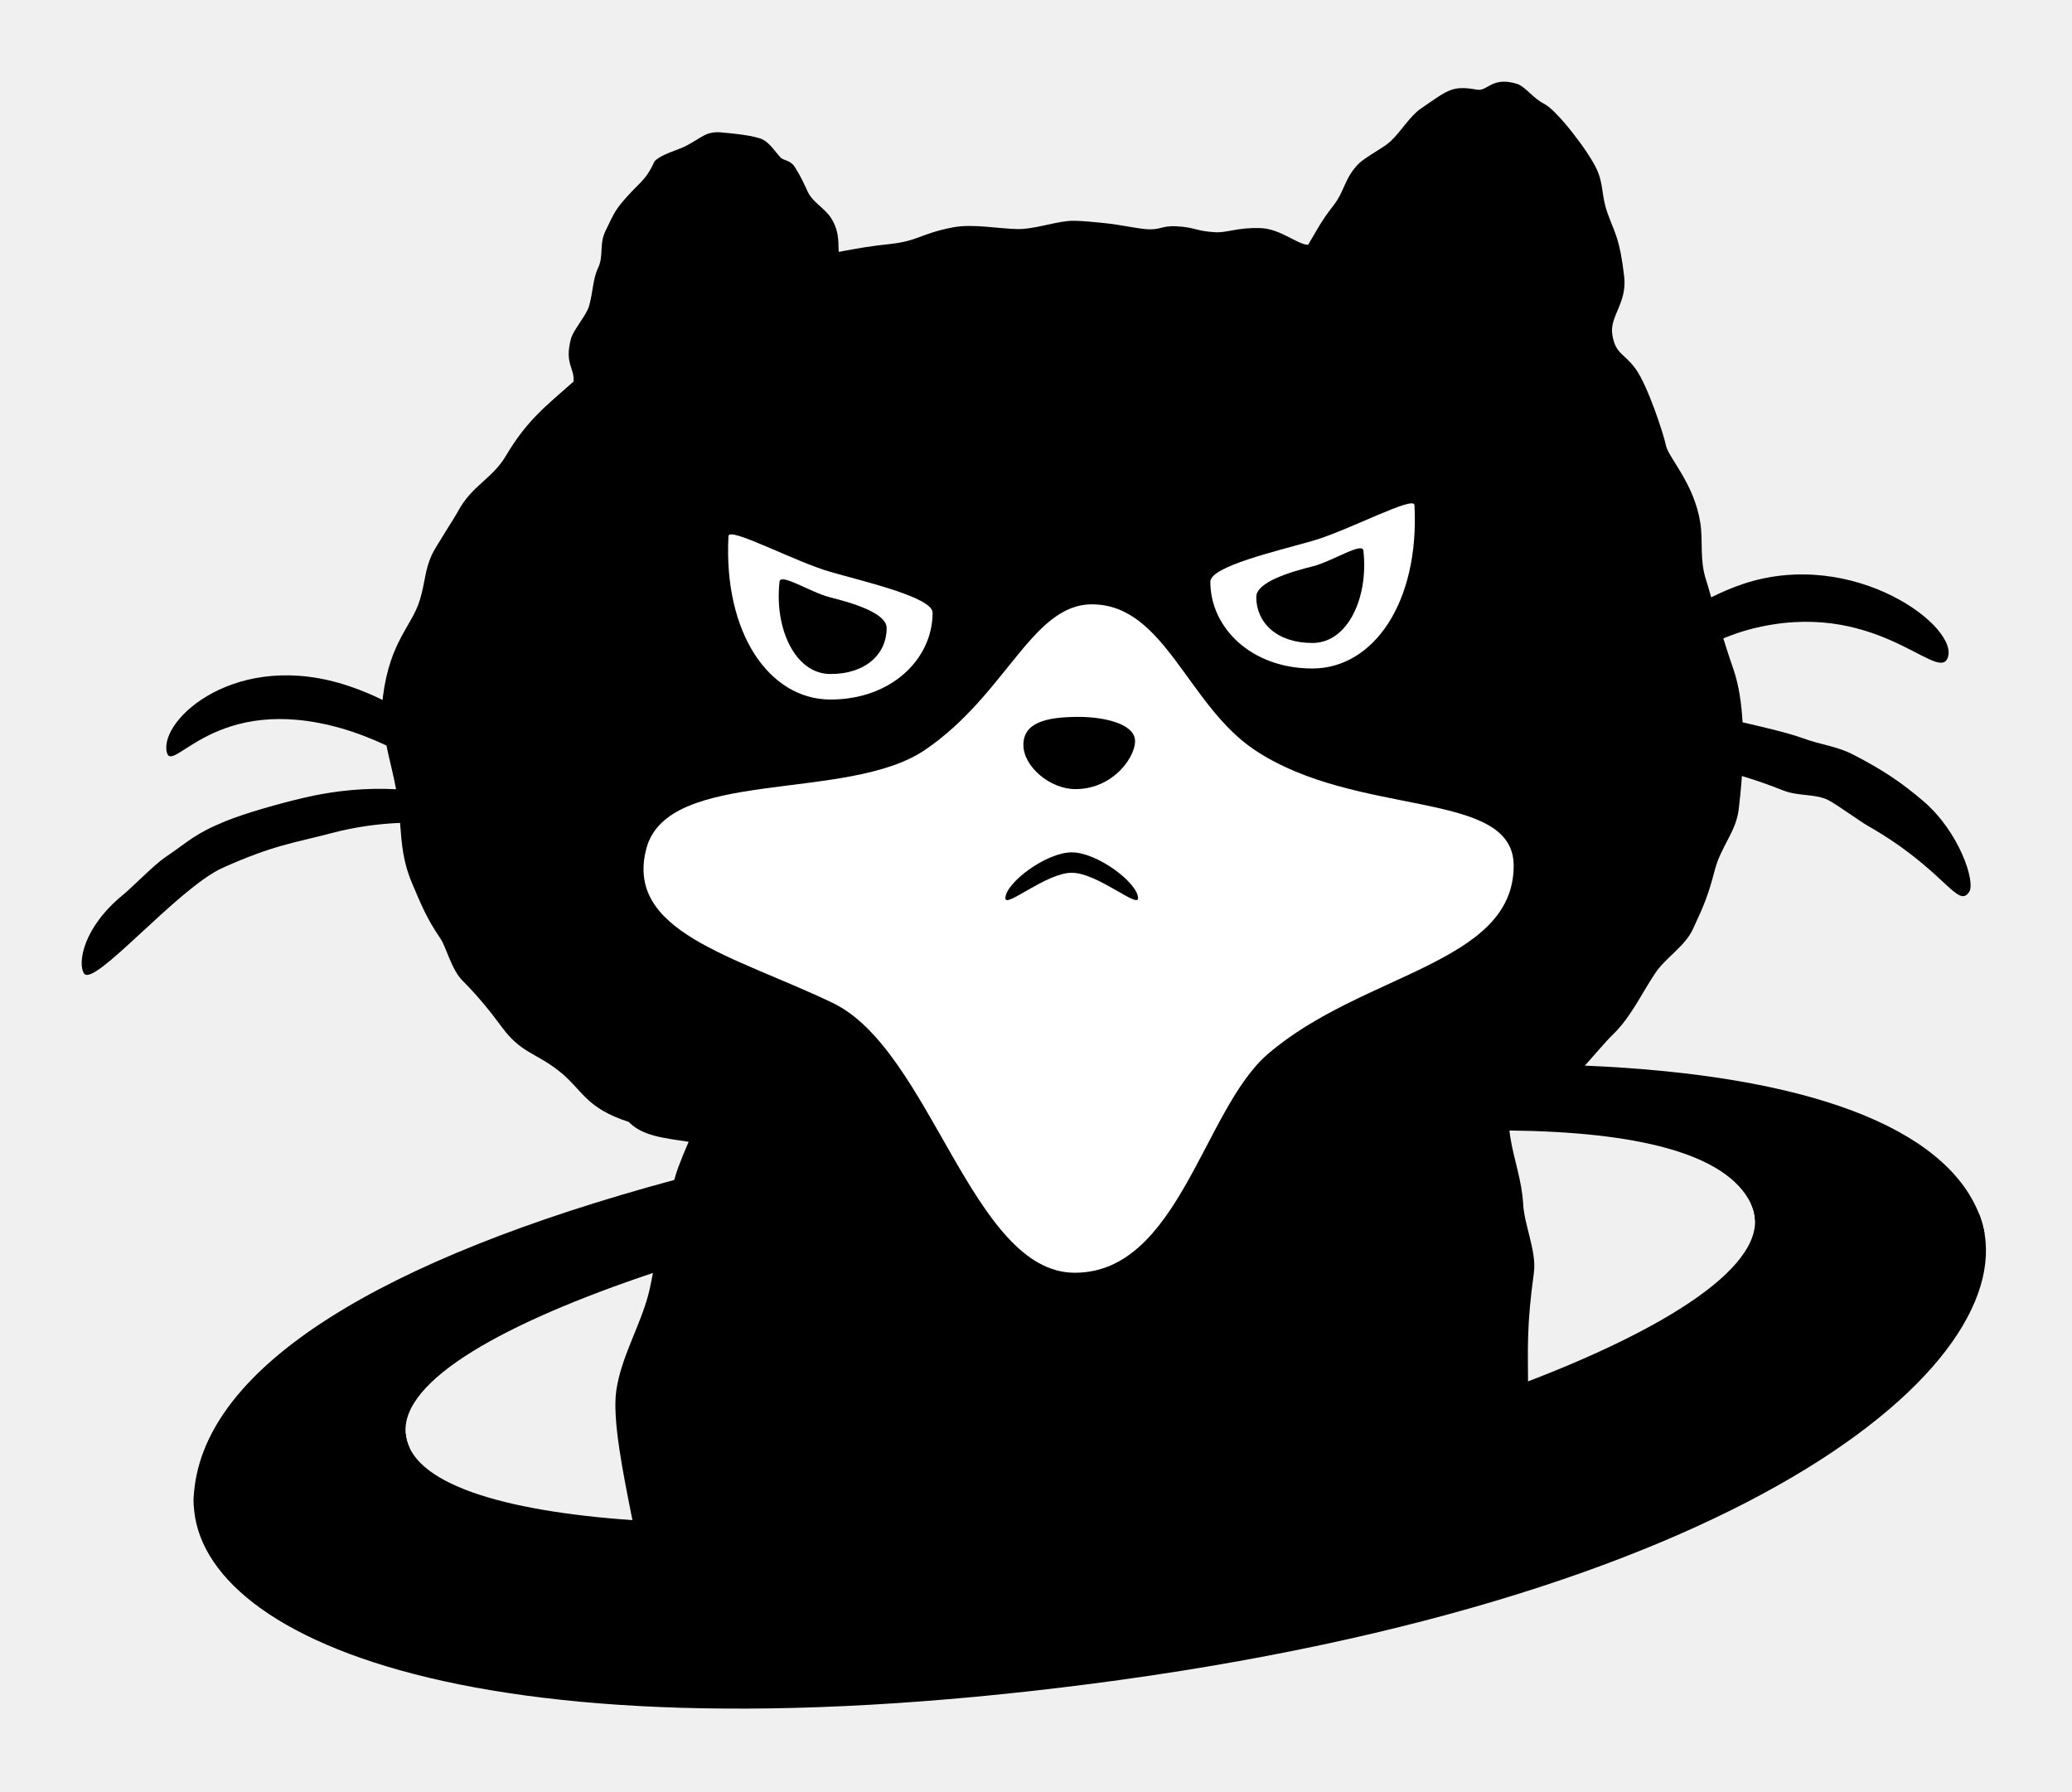
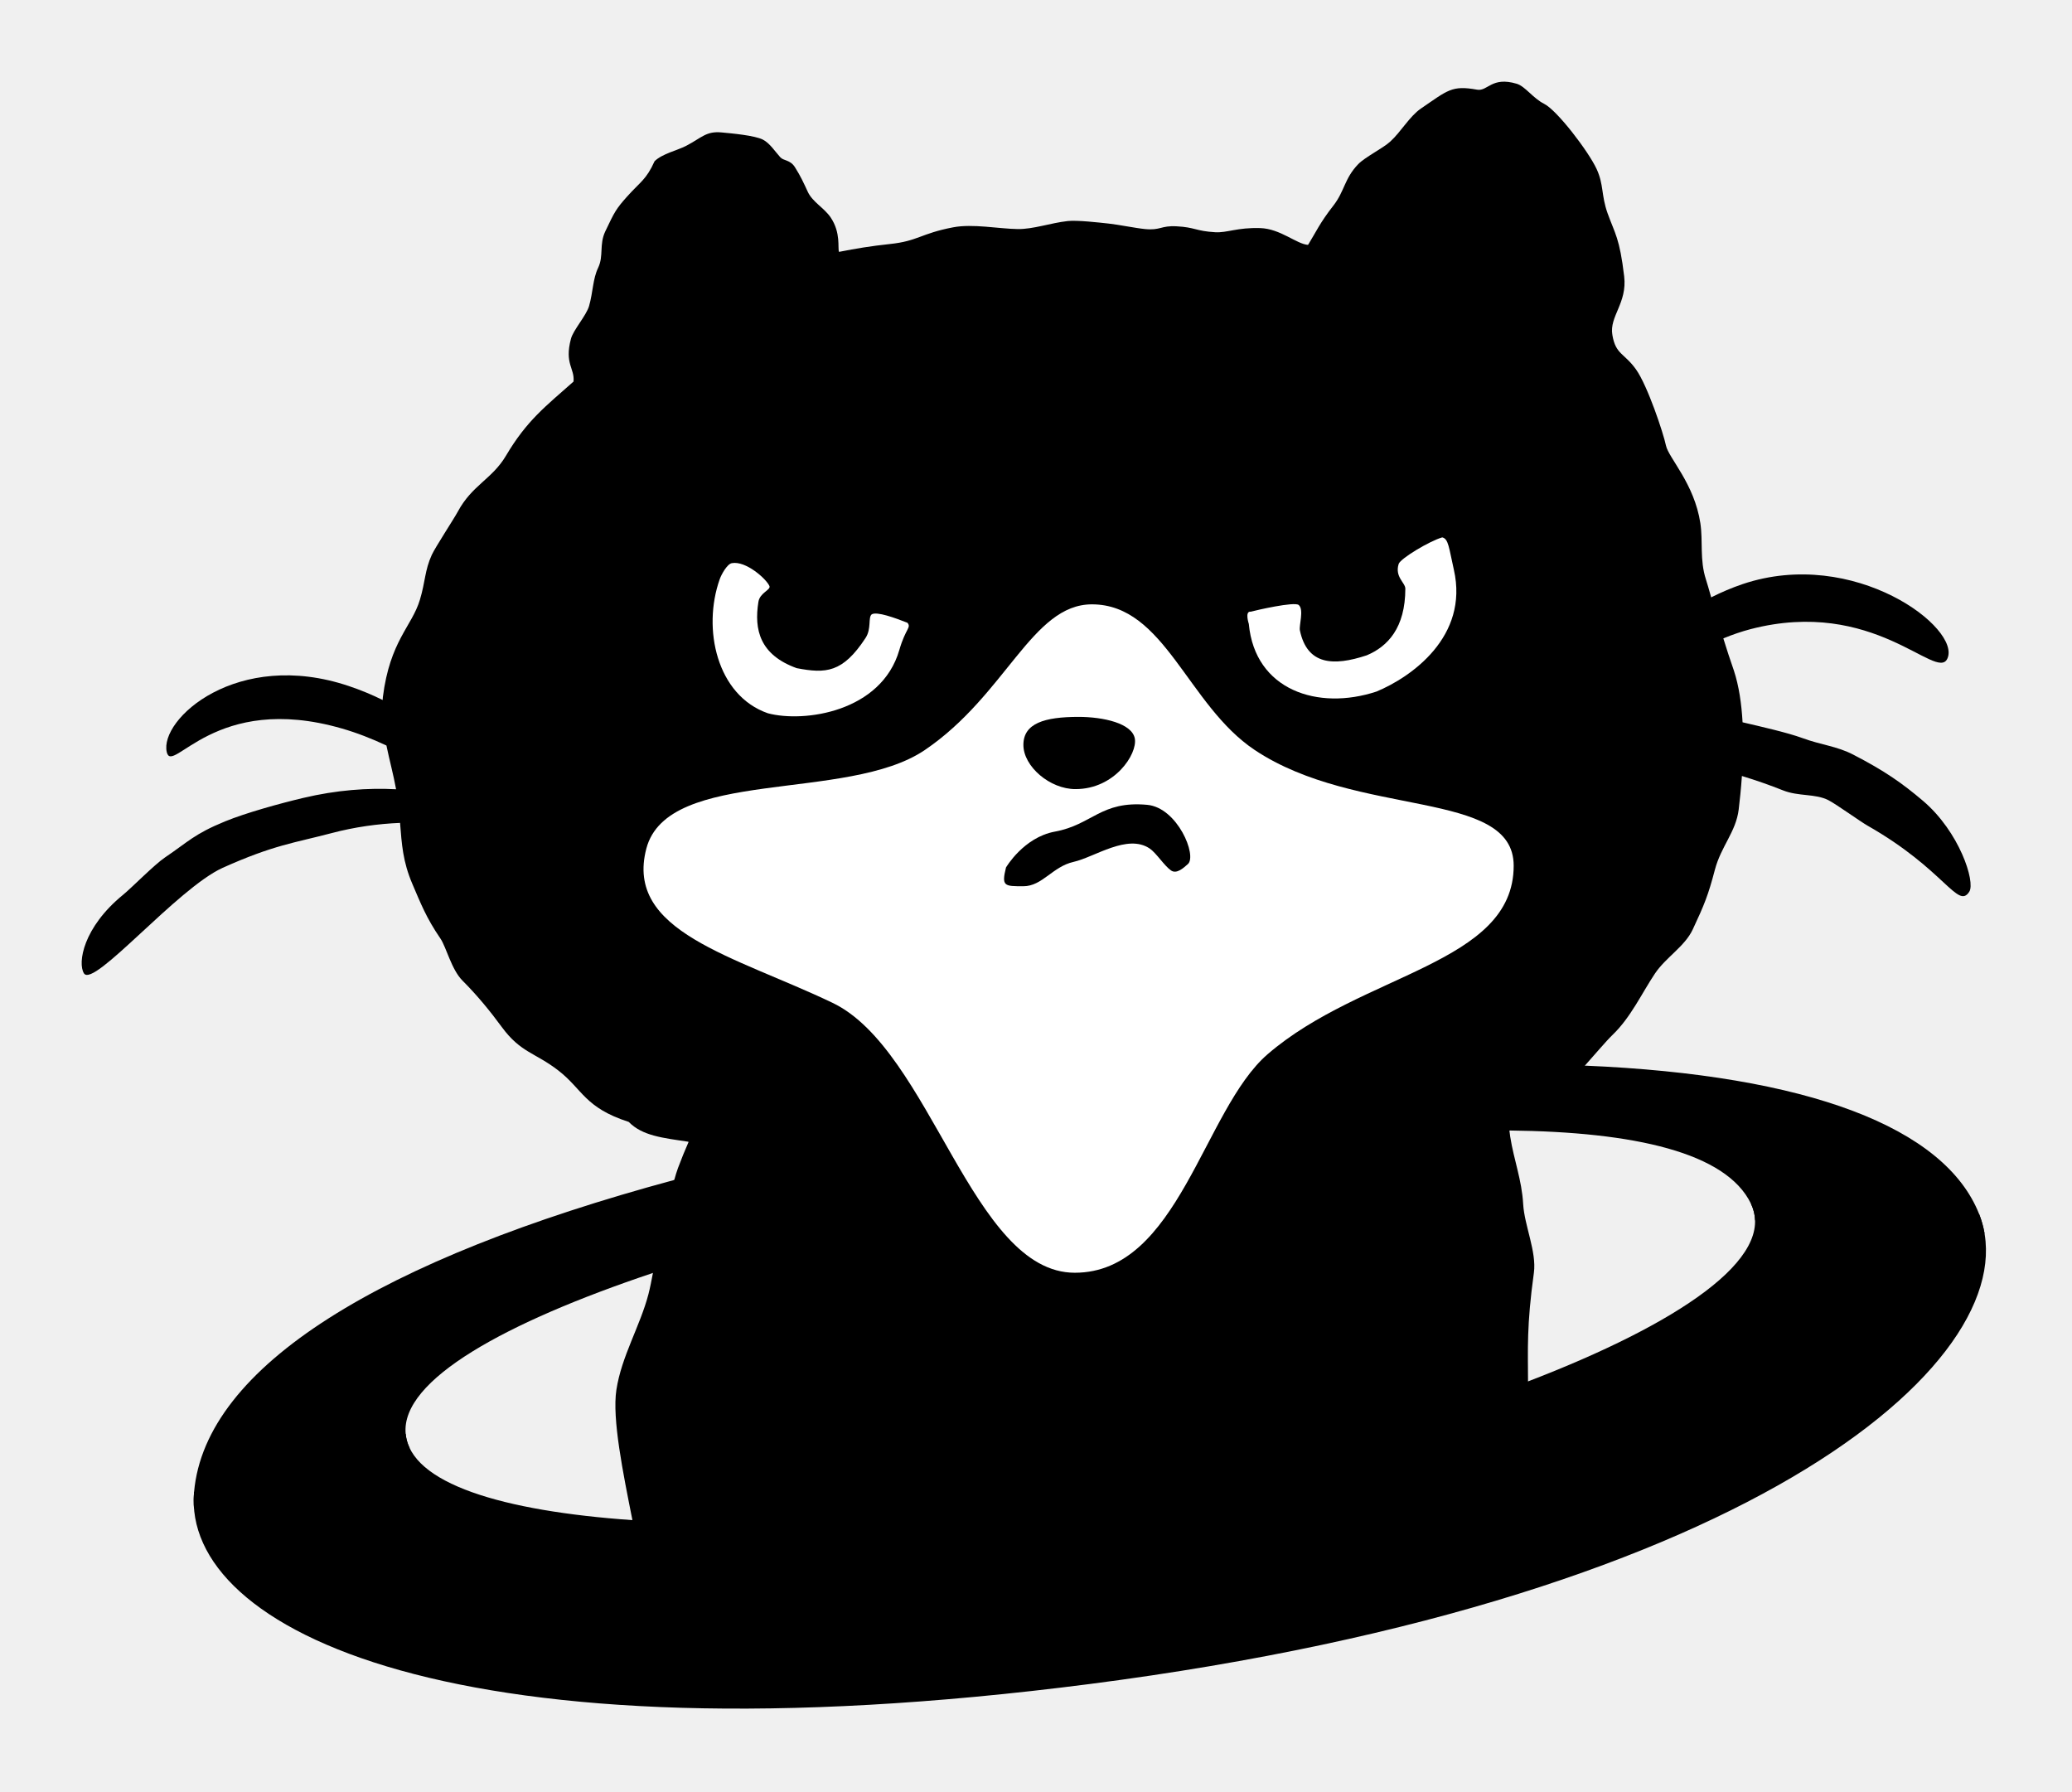
<svg xmlns="http://www.w3.org/2000/svg" viewBox="0 0 406 351" width="406" height="351">
  <path d="M38.03 292.31C40.22 267.64 74.78 246.67 132.12 231.19C186 216 256 206 310.55 208.79C354.19 210.63 381.1 220.87 387.81 237.89C388.29 239.12 388.65 240.39 388.87 241.7L343.9 239.09C343.86 237.98 343.59 236.89 343.08 235.82C338.27 225.84 320.32 221.77 295.76 221.5C241 221 176 232 127.94 249.41C99.11 259.08 78.49 270.34 79.49 280.92C79.58 281.89 79.84 282.83 80.27 283.71L38.01 295.56C37.93 294.48 37.93 293.39 38.03 292.31Z" fill="#000000" transform="matrix(1 0 0 1 0 0)" />
  <path d="M310.55 208.79C266 201 180 201 131 213C131 218 132 222 134.94 223.71C134.23 225.33 133.53 227.02 132.85 228.85C132.58 229.58 132.35 230.37 132.12 231.19C130 238 129 244 127.94 249.41C127.67 250.86 127.39 252.28 127.06 253.57C125.43 259.82 121.78 265.74 120.78 272.31C119.91 277.97 122.09 288.62 123.92 297.84C125 306 126 314 128 318C176 318 256 300 299.41 292L299.41 270.66C299.4 264.41 299.12 259.74 300.56 249.37C301.12 245.26 298.69 240.08 298.46 235.92C298.19 231.14 296.63 227.27 295.92 222.7C295.86 222.31 295.81 221.91 295.76 221.5Z" fill="#000000" transform="matrix(1 0 0 1 0 0)" />
  <path d="M310.55 208.79C312.62 206.49 314.66 204.03 316.03 202.71C319.57 199.29 321.69 194.62 324.28 190.75C326.41 187.57 330.12 185.46 331.69 182.1C333.96 177.26 334.73 175.35 336.02 170.43C337.23 165.82 340.15 163 340.69 158.61C340.91 156.78 341.15 154.52 341.32 152.04C344.17 152.91 346.87 153.86 349.38 154.86C352.45 156.08 355.67 155.46 358.27 156.78C359.75 157.53 364.59 161.01 365.92 161.76C381.1 170.39 383.62 178.29 385.88 174.7C387.1 172.76 383.93 162.95 376.79 156.9C372.71 153.44 369.33 151.06 363.14 147.86C359.91 146.18 356.89 145.98 353.17 144.61C350.25 143.54 344.99 142.35 341.45 141.52C341.25 137.95 340.75 134.43 339.75 131.39C338.99 129.22 338.3 127.08 337.68 125.08C339.47 124.34 341.25 123.73 343.01 123.27C367.19 116.99 379.4 133.53 381.56 129.08C384.44 123.15 363.36 107.08 341.47 114.44C339.34 115.16 337.29 116.04 335.3 117.04C334.84 115.42 334.49 114.2 334.27 113.53C333.02 109.67 333.72 106.1 333.18 102.52C332 94.74 326.95 89.72 326.44 87.3C325.93 84.86 322.85 75.59 320.57 72.38C318.25 69.13 316.58 69.51 315.93 65.59C296 61 269 39 256.31 47.98C254.09 47.84 250.87 44.8 246.93 44.69C242.41 44.55 240.47 45.64 238.1 45.5C234.25 45.27 234.19 44.53 230.55 44.34C227.42 44.17 227.44 45.18 224.36 44.88C222.51 44.7 218.99 43.98 217.19 43.8C215.51 43.62 211.08 43.1 209.21 43.31C205.82 43.69 202.49 44.92 199.42 44.88C195.68 44.83 190.61 43.8 186.76 44.54C180.38 45.76 179.9 47.23 174.38 47.81C170.63 48.21 167.73 48.69 164.4 49.35C156 47 127 65 112.38 74.76C106.92 79.61 103.25 82.34 99.13 89.31C96.42 93.88 92.5 95.05 89.72 100.22C88.98 101.6 85.29 107.23 84.61 108.71C83.22 111.75 83.35 113.98 82.28 117.51C80.71 122.75 76.41 125.54 75.02 136.59C75 136.78 74.99 136.96 74.98 137.15C72.89 136.12 70.69 135.2 68.36 134.42C46.47 127.05 31.18 140.95 32.68 147.37C33.75 151.94 42.07 135.55 66.97 142.73C69.94 143.58 72.88 144.74 75.72 146.07C76.32 148.98 77.1 151.81 77.61 154.64C72.08 154.35 65.99 154.78 59.41 156.34C54.77 157.44 48.2 159.26 44.11 160.93C38.02 163.43 36.91 164.91 32.33 168C30.24 169.41 25.82 173.93 24.09 175.34C16.28 181.72 15.18 188.69 16.45 190.71C18.32 193.68 34.79 174.02 43.64 170.03C53.61 165.55 57.7 165.15 64.91 163.25C69.55 162.02 74.09 161.41 78.39 161.23C78.73 165.42 78.91 168.77 80.81 173.21C82.39 176.89 83.5 179.81 86.3 183.89C87.44 185.55 88.46 189.98 90.63 192.14C93.48 194.99 96.01 198.07 98.35 201.26C102.02 206.25 104.86 206.24 109.36 209.71C114.19 213.43 114.5 217.01 123.2 219.82C125.87 222.55 129.84 222.95 134.94 223.71C153 231 164 259 210 259C252 259 276 241 295.76 221.5L310.55 208.79Z" fill="#000000" transform="matrix(1 0 0 1 0 0)" />
  <path d="M164.4 49.35C164.1 48.58 164.8 45.67 162.79 42.64C161.56 40.78 159.22 39.59 158.3 37.62C157.44 35.77 156.92 34.59 155.76 32.75C154.83 31.28 153.55 31.53 152.9 30.82C151.91 29.73 150.85 28.06 149.49 27.36C147.87 26.53 143.35 26.13 141.41 25.95C138.35 25.66 137.56 26.95 134.42 28.59C132.79 29.44 129.73 30.13 128.26 31.59C126.63 35.22 125.47 35.61 122.85 38.54C120.7 40.95 120.41 41.53 118.6 45.34C117.38 47.91 118.32 50.12 117.21 52.45C116.14 54.67 116.21 57.24 115.42 59.98C114.88 61.82 112.33 64.67 111.88 66.36C110.56 71.3 112.63 72.13 112.38 74.76C128 90 156 81 164.4 49.35Z" fill="#000000" transform="matrix(1 0 0 1 0 0)" />
  <path d="M315.93 65.59C315.33 61.97 318.87 59.4 318.25 54.15C317.36 46.62 316.46 45.84 315 41.79C313.71 38.16 314.29 36.21 312.84 33.09C311.23 29.63 305.11 21.62 302.58 20.35C300.38 19.24 298.83 16.89 297.19 16.41C292.27 14.94 291.52 17.94 289.43 17.57C284.47 16.68 283.73 17.65 278.42 21.27C276.19 22.8 274.53 25.82 272.39 27.76C270.99 29.04 267.46 30.79 266.13 32.17C263.4 35.01 263.49 37.44 261.27 40.28C258.62 43.67 257.86 45.46 256.31 47.98C273 70 294 84 315.93 65.59Z" fill="#000000" transform="matrix(1 0 0 1 0 0)" />
  <path d="M245.86 146.95C232.68 138.17 228.23 118.41 213.96 118.41C202.21 118.41 197.17 136.13 181.22 146.95C166.04 157.26 130.85 150.31 126.65 166.26C122.36 182.58 143.81 187.25 163.12 196.48C182.43 205.72 190.45 249.37 210.6 249.37C230.91 249.37 235.8 217.42 248.38 206.56C266.85 190.61 296.6 188.93 296.6 169.62C296.6 154.51 266.01 160.38 245.86 146.95Z" fill="#ffffff" transform="matrix(1 0 0 1 0 0)" />
-   <path d="M182.74 120.06C182.74 117.06 169.74 114.06 162.74 112.06C155.74 110.06 142.74 103.06 142.74 105.06C141.74 124.06 150.74 137.06 162.74 137.06C174.74 137.06 182.74 129.06 182.74 120.06Z" fill="#ffffff" transform="matrix(1 0 0 1 0 0)" />
-   <path d="M277.16 98.98C277.16 96.98 264.16 103.98 257.16 105.98C250.16 107.98 237.16 110.98 237.16 113.98C237.16 122.98 245.16 130.98 257.16 130.98C269.16 130.98 278.16 117.98 277.16 98.98Z" fill="#ffffff" transform="matrix(1 0 0 1 0 0)" />
-   <path d="M173.74 123.06C173.74 120.06 166.74 118.06 162.74 117.06C158.74 116.06 152.74 112.06 152.74 114.06C151.74 123.06 155.74 132.06 162.74 132.06C169.74 132.06 173.74 128.06 173.74 123.06Z" fill="#000000" transform="matrix(1 0 0 1 0 0)" />
-   <path d="M267.16 107.98C267.16 105.98 261.16 109.98 257.16 110.98C253.16 111.98 246.16 113.98 246.16 116.98C246.16 121.98 250.16 125.98 257.16 125.98C264.16 125.98 268.16 116.98 267.16 107.98Z" fill="#000000" transform="matrix(1 0 0 1 0 0)" />
+   <path d="M150.46 139.75C157.54 141.64 172.71 139.5 176.22 127.35C177.45 123.09 178.61 122.99 177.81 122.02C175.36 121.06 171.81 119.76 170.81 120.37C170.05 121 170.81 123.15 169.6 125C165.13 131.82 161.83 132.01 156.1 130.91C148.91 128.31 147.72 123.41 148.61 117.91C148.91 116.08 151.12 115.59 150.76 114.8C150.12 113.39 146.13 109.83 143.4 110.34C142.46 110.52 141.36 112.55 141.03 113.47C137.58 123.2 140.45 136.27 150.46 139.75Z" fill="#ffffff" transform="matrix(1 0 0 1 0 0)" />
+   <path d="M269.71 135.5C276.48 132.69 287.86 124.76 284.88 111.63C283.9 107.3 283.83 105.57 282.6 105.29C280.08 106.02 274.49 109.38 274.07 110.47C273.25 113.04 275.37 114.16 275.37 115.34C275.36 123.01 271.93 126.67 267.8 128.4C261.27 130.56 256.14 130.31 254.71 123.52C254.5 122.56 255.55 119.45 254.48 118.54C253.64 117.83 246.17 119.56 245.07 119.85C243.86 119.71 244.7 122.24 244.7 122.24C245.9 135.23 258.25 139.28 269.71 135.5Z" fill="#ffffff" transform="matrix(1 0 0 1 0 0)" />
  <path d="M210.75 154.61C218.42 154.61 222.87 147.76 222.37 144.74C221.86 141.72 216.2 140.46 211.34 140.46C204.67 140.46 200.53 141.72 200.53 145.95C200.53 150.18 205.74 154.63 210.75 154.61Z" fill="#000000" transform="matrix(1 0 0 1 0 0)" />
-   <path d="M223 176C223 173 215 167 210 167C205 167 197 173 197 176C197 178 205 171 210 171C215 171 223 178 223 176Z" fill="#000000" transform="matrix(1 0 0 1 0 0)" />
+   <path d="M224.78 157.69C215.69 156.86 214.05 161.59 206.7 162.94C200.56 164.06 197.12 169.97 197.12 169.97C196.2 173.68 196.82 173.64 200.53 173.64C204.24 173.64 206.23 169.8 210.36 168.87C214.5 167.94 220.92 163.29 225.29 166.26C226.61 167.17 228.13 169.63 229.46 170.55C230.56 171.32 231.92 170.04 232.76 169.3C234.61 167.68 230.73 158.23 224.78 157.69Z" fill="#000000" transform="matrix(1 0 0 1 0 0)" />
  <path d="M38.03 292.31C35.62 319.4 89.69 345.91 213.53 329.95C344.58 313.05 398.57 265.21 387.81 237.89L343.08 235.82C348.22 246.49 328.66 259.44 299.41 270.66C246 292 176 302 123.92 297.84C98.44 296.06 80.4 290.67 79.49 280.92Z" fill="#000000" transform="matrix(1 0 0 1 0 0)" />
</svg>
